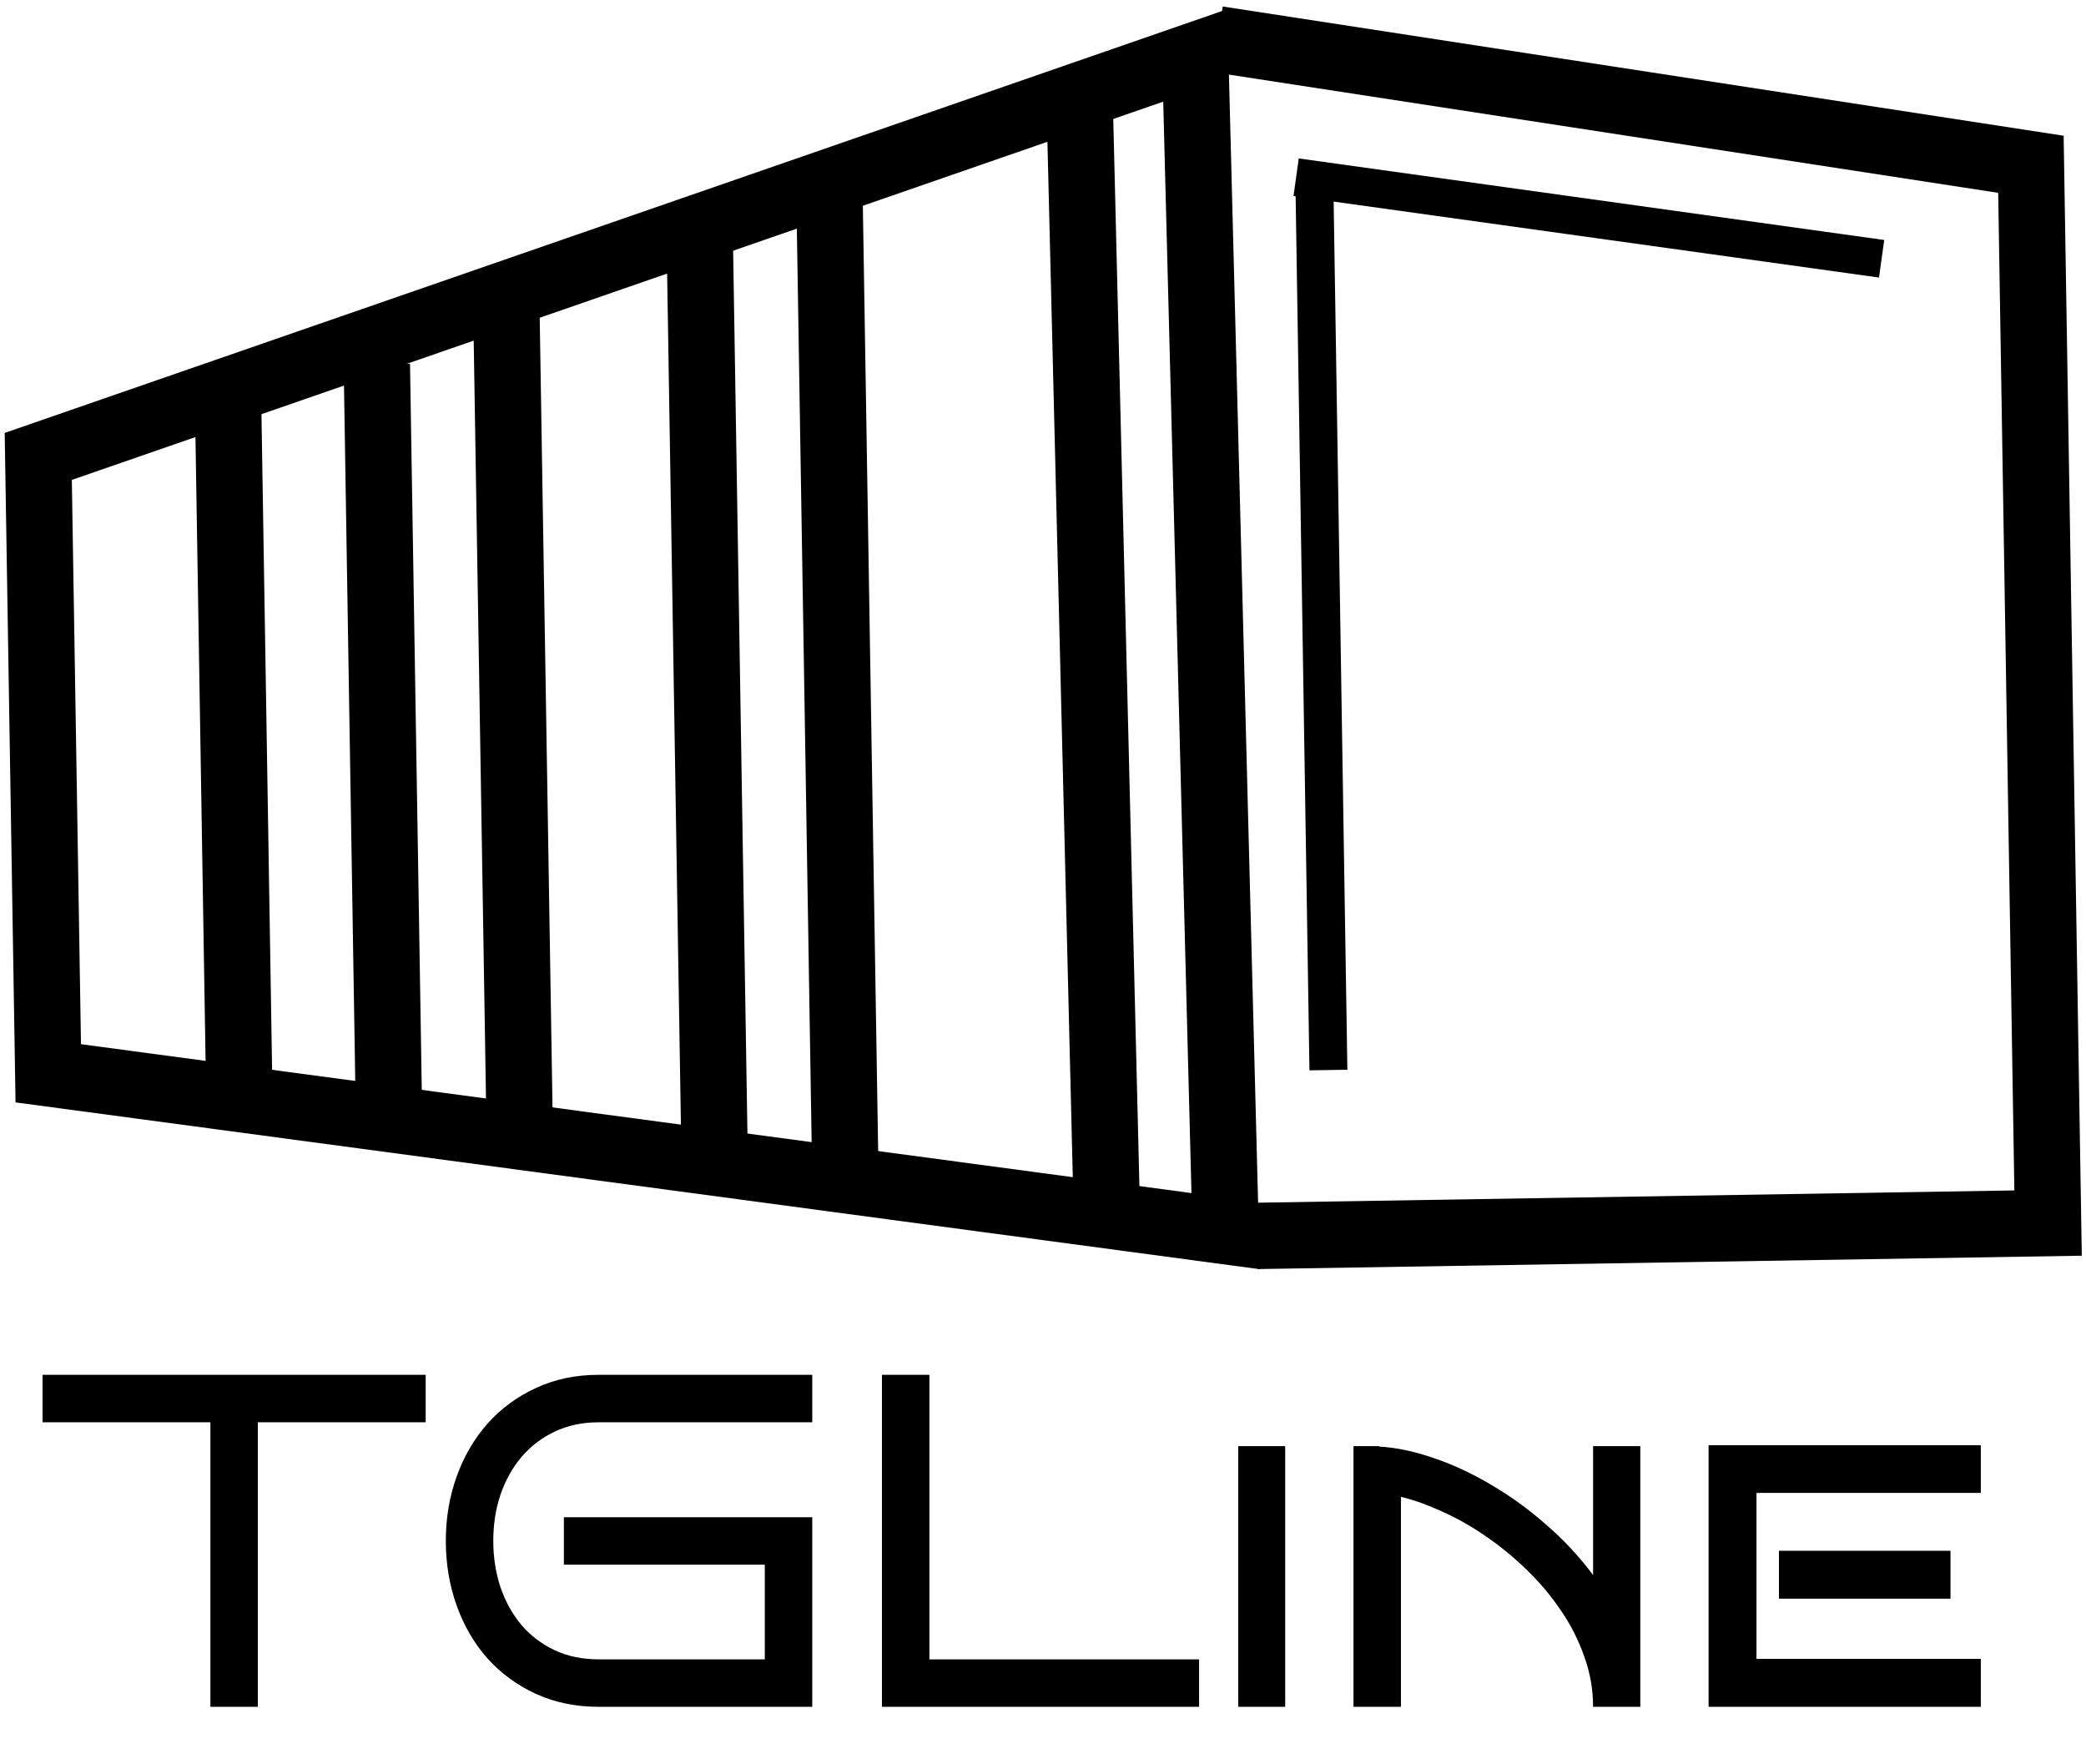
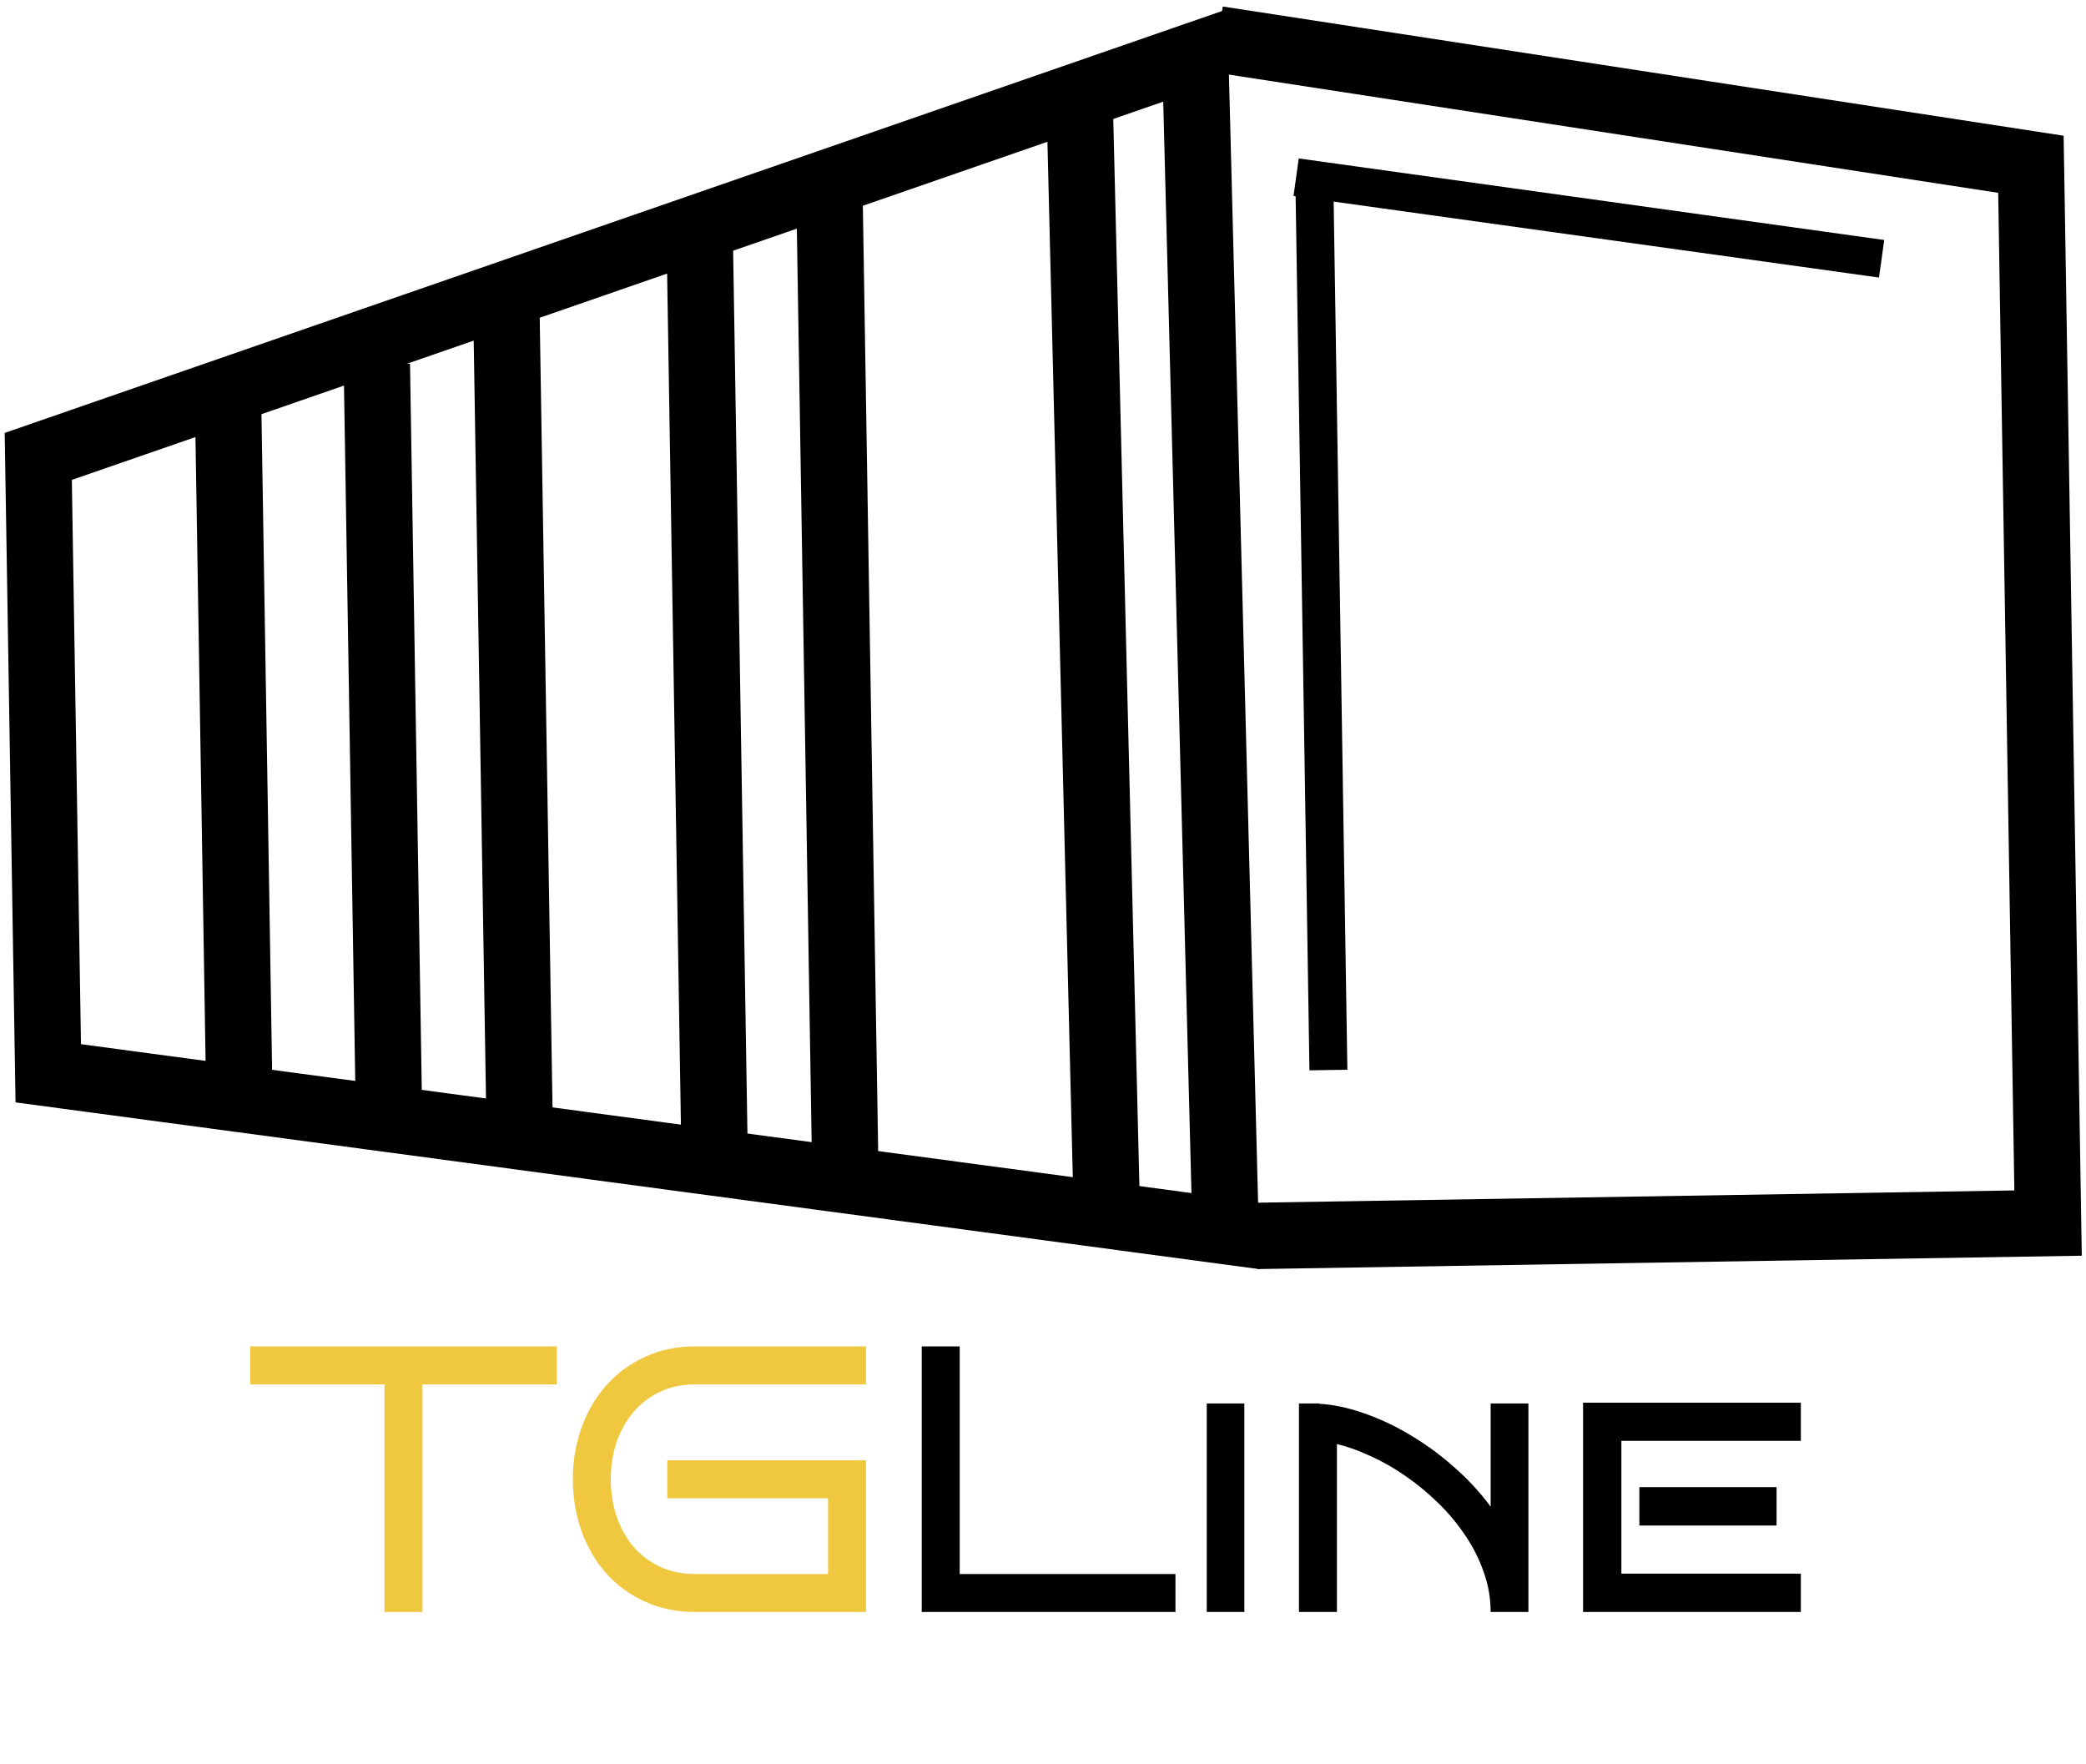
<svg xmlns="http://www.w3.org/2000/svg" width="220" height="186" viewBox="0 0 220 186" fill="none">
-   <path d="M27.193 180H22.189V149.995H4.488V144.99H44.894V149.995H27.193V180ZM85.665 180H63.131C60.706 180 58.5 179.544 56.515 178.633C54.529 177.721 52.828 176.476 51.412 174.897C50.012 173.319 48.93 171.463 48.165 169.331C47.4 167.199 47.018 164.92 47.018 162.495C47.018 160.086 47.4 157.824 48.165 155.708C48.93 153.576 50.012 151.72 51.412 150.142C52.828 148.547 54.529 147.293 56.515 146.382C58.5 145.454 60.706 144.99 63.131 144.99H85.665V149.995H63.131C61.406 149.995 59.851 150.329 58.468 150.996C57.101 151.647 55.937 152.542 54.977 153.682C54.033 154.805 53.3 156.123 52.779 157.637C52.275 159.15 52.023 160.77 52.023 162.495C52.023 164.22 52.275 165.848 52.779 167.378C53.3 168.892 54.033 170.218 54.977 171.357C55.937 172.48 57.101 173.368 58.468 174.019C59.851 174.67 61.406 174.995 63.131 174.995H80.66V165.01H59.469V160.005H85.665V180ZM126.461 180H93.014V144.99H98.019V174.995H126.461V180ZM135.543 180H130.587V152.51H135.543V180ZM168.014 180C168.014 178.177 167.704 176.411 167.086 174.702C166.484 172.977 165.662 171.357 164.62 169.844C163.595 168.314 162.398 166.89 161.031 165.571C159.68 164.253 158.256 163.081 156.759 162.056C155.261 161.014 153.731 160.143 152.169 159.443C150.623 158.727 149.15 158.198 147.75 157.856V180H142.745V152.51H145.455V152.559C147.245 152.656 149.15 153.055 151.168 153.755C153.202 154.438 155.221 155.374 157.223 156.562C159.241 157.734 161.178 159.134 163.033 160.762C164.905 162.373 166.565 164.155 168.014 166.108V152.51H172.994V180H168.014ZM208.907 180H180.196V152.412H208.907V157.441H185.25V174.946H208.907V180ZM205.709 168.599H187.618V163.545H205.709V168.599Z" fill="black" />
+   <path d="M44.555 170H40.551V145.996H26.391V141.992H58.715V145.996H44.555V170ZM91.332 170H73.305C71.365 170 69.6 169.635 68.012 168.906C66.423 168.177 65.062 167.181 63.93 165.918C62.81 164.655 61.944 163.171 61.332 161.465C60.72 159.759 60.414 157.936 60.414 155.996C60.414 154.069 60.72 152.259 61.332 150.566C61.944 148.861 62.81 147.376 63.93 146.113C65.062 144.837 66.423 143.835 68.012 143.105C69.6 142.363 71.365 141.992 73.305 141.992H91.332V145.996H73.305C71.924 145.996 70.681 146.263 69.574 146.797C68.481 147.318 67.549 148.034 66.781 148.945C66.026 149.844 65.44 150.898 65.023 152.109C64.62 153.32 64.418 154.616 64.418 155.996C64.418 157.376 64.62 158.678 65.023 159.902C65.44 161.113 66.026 162.174 66.781 163.086C67.549 163.984 68.481 164.694 69.574 165.215C70.681 165.736 71.924 165.996 73.305 165.996H87.328V158.008H70.375V154.004H91.332V170Z" fill="#EFC840" />
+   <path d="M123.969 170H97.211V141.992H101.215V165.996H123.969V170ZM131.234 170H127.27V148.008H131.234V170ZM157.211 170C157.211 168.542 156.964 167.129 156.469 165.762C155.987 164.382 155.329 163.086 154.496 161.875C153.676 160.651 152.719 159.512 151.625 158.457C150.544 157.402 149.405 156.465 148.207 155.645C147.009 154.811 145.785 154.115 144.535 153.555C143.298 152.982 142.12 152.559 141 152.285V170H136.996V148.008H139.164V148.047C140.596 148.125 142.12 148.444 143.734 149.004C145.362 149.551 146.977 150.299 148.578 151.25C150.193 152.188 151.742 153.307 153.227 154.609C154.724 155.898 156.052 157.324 157.211 158.887V148.008H161.195V170H157.211ZM189.926 170H166.957V147.93H189.926V151.953H171V165.957H189.926V170ZM187.367 160.879H172.895V156.836H187.367V160.879Z" fill="black" />
  <path d="M4.035 48.134L126.055 5.846L129.262 129.837L5.09 113.189L4.035 48.134Z" stroke="black" stroke-width="7" />
  <path d="M132.582 130.337L216 128.985L214.191 17.325L128.426 4.146" stroke="black" stroke-width="7" />
  <path d="M138.641 20.5L140.101 112.847" stroke="black" stroke-width="4" />
  <path d="M198.444 27.29L136.697 18.69" stroke="black" stroke-width="4" />
  <line y1="-3.5" x2="119.072" y2="-3.5" transform="matrix(0.0244956 0.9997 -0.999707 0.0242034 110.318 8.86963)" stroke="black" stroke-width="7" />
  <line x1="87.476" y1="20.222" x2="89.145" y2="123.229" stroke="black" stroke-width="7" />
  <line x1="73.791" y1="24.667" x2="75.378" y2="122.608" stroke="black" stroke-width="7" />
  <line x1="53.421" y1="33.555" x2="54.796" y2="118.409" stroke="black" stroke-width="7" />
  <line x1="39.743" y1="38.422" x2="41.015" y2="116.944" stroke="black" stroke-width="7" />
  <path d="M24.066 43.11L25.233 115.088" stroke="black" stroke-width="7" />
</svg>
